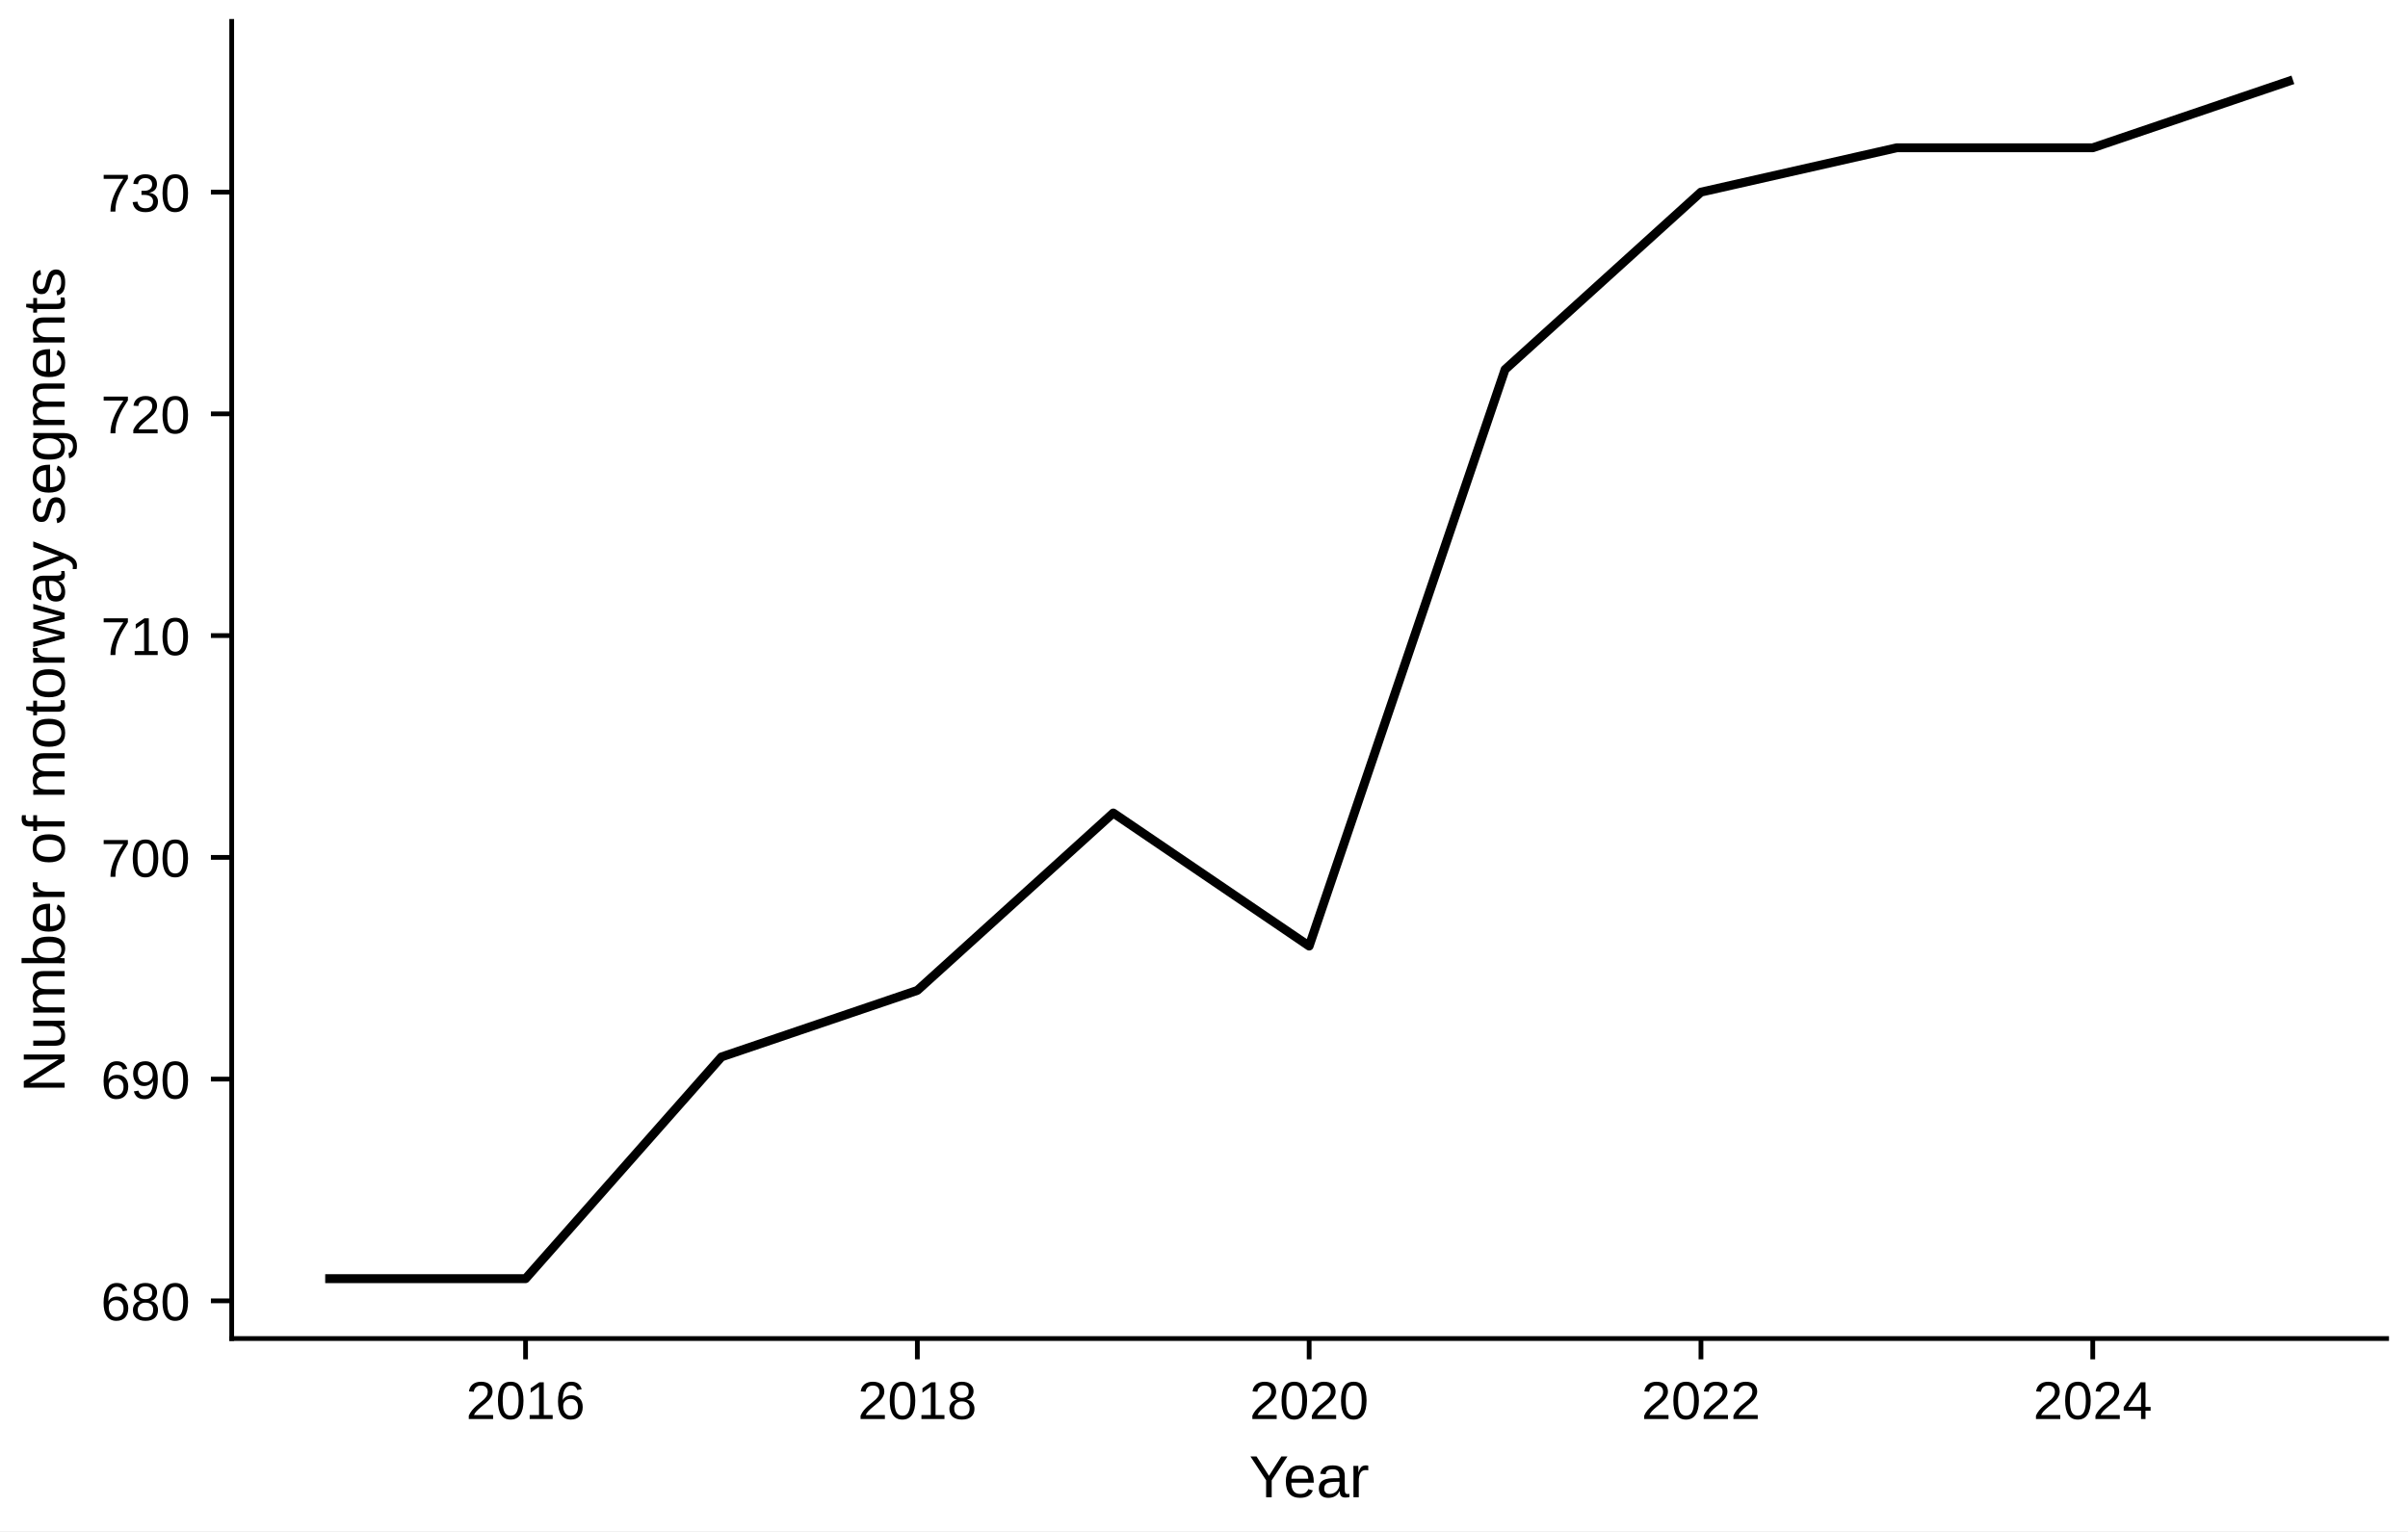
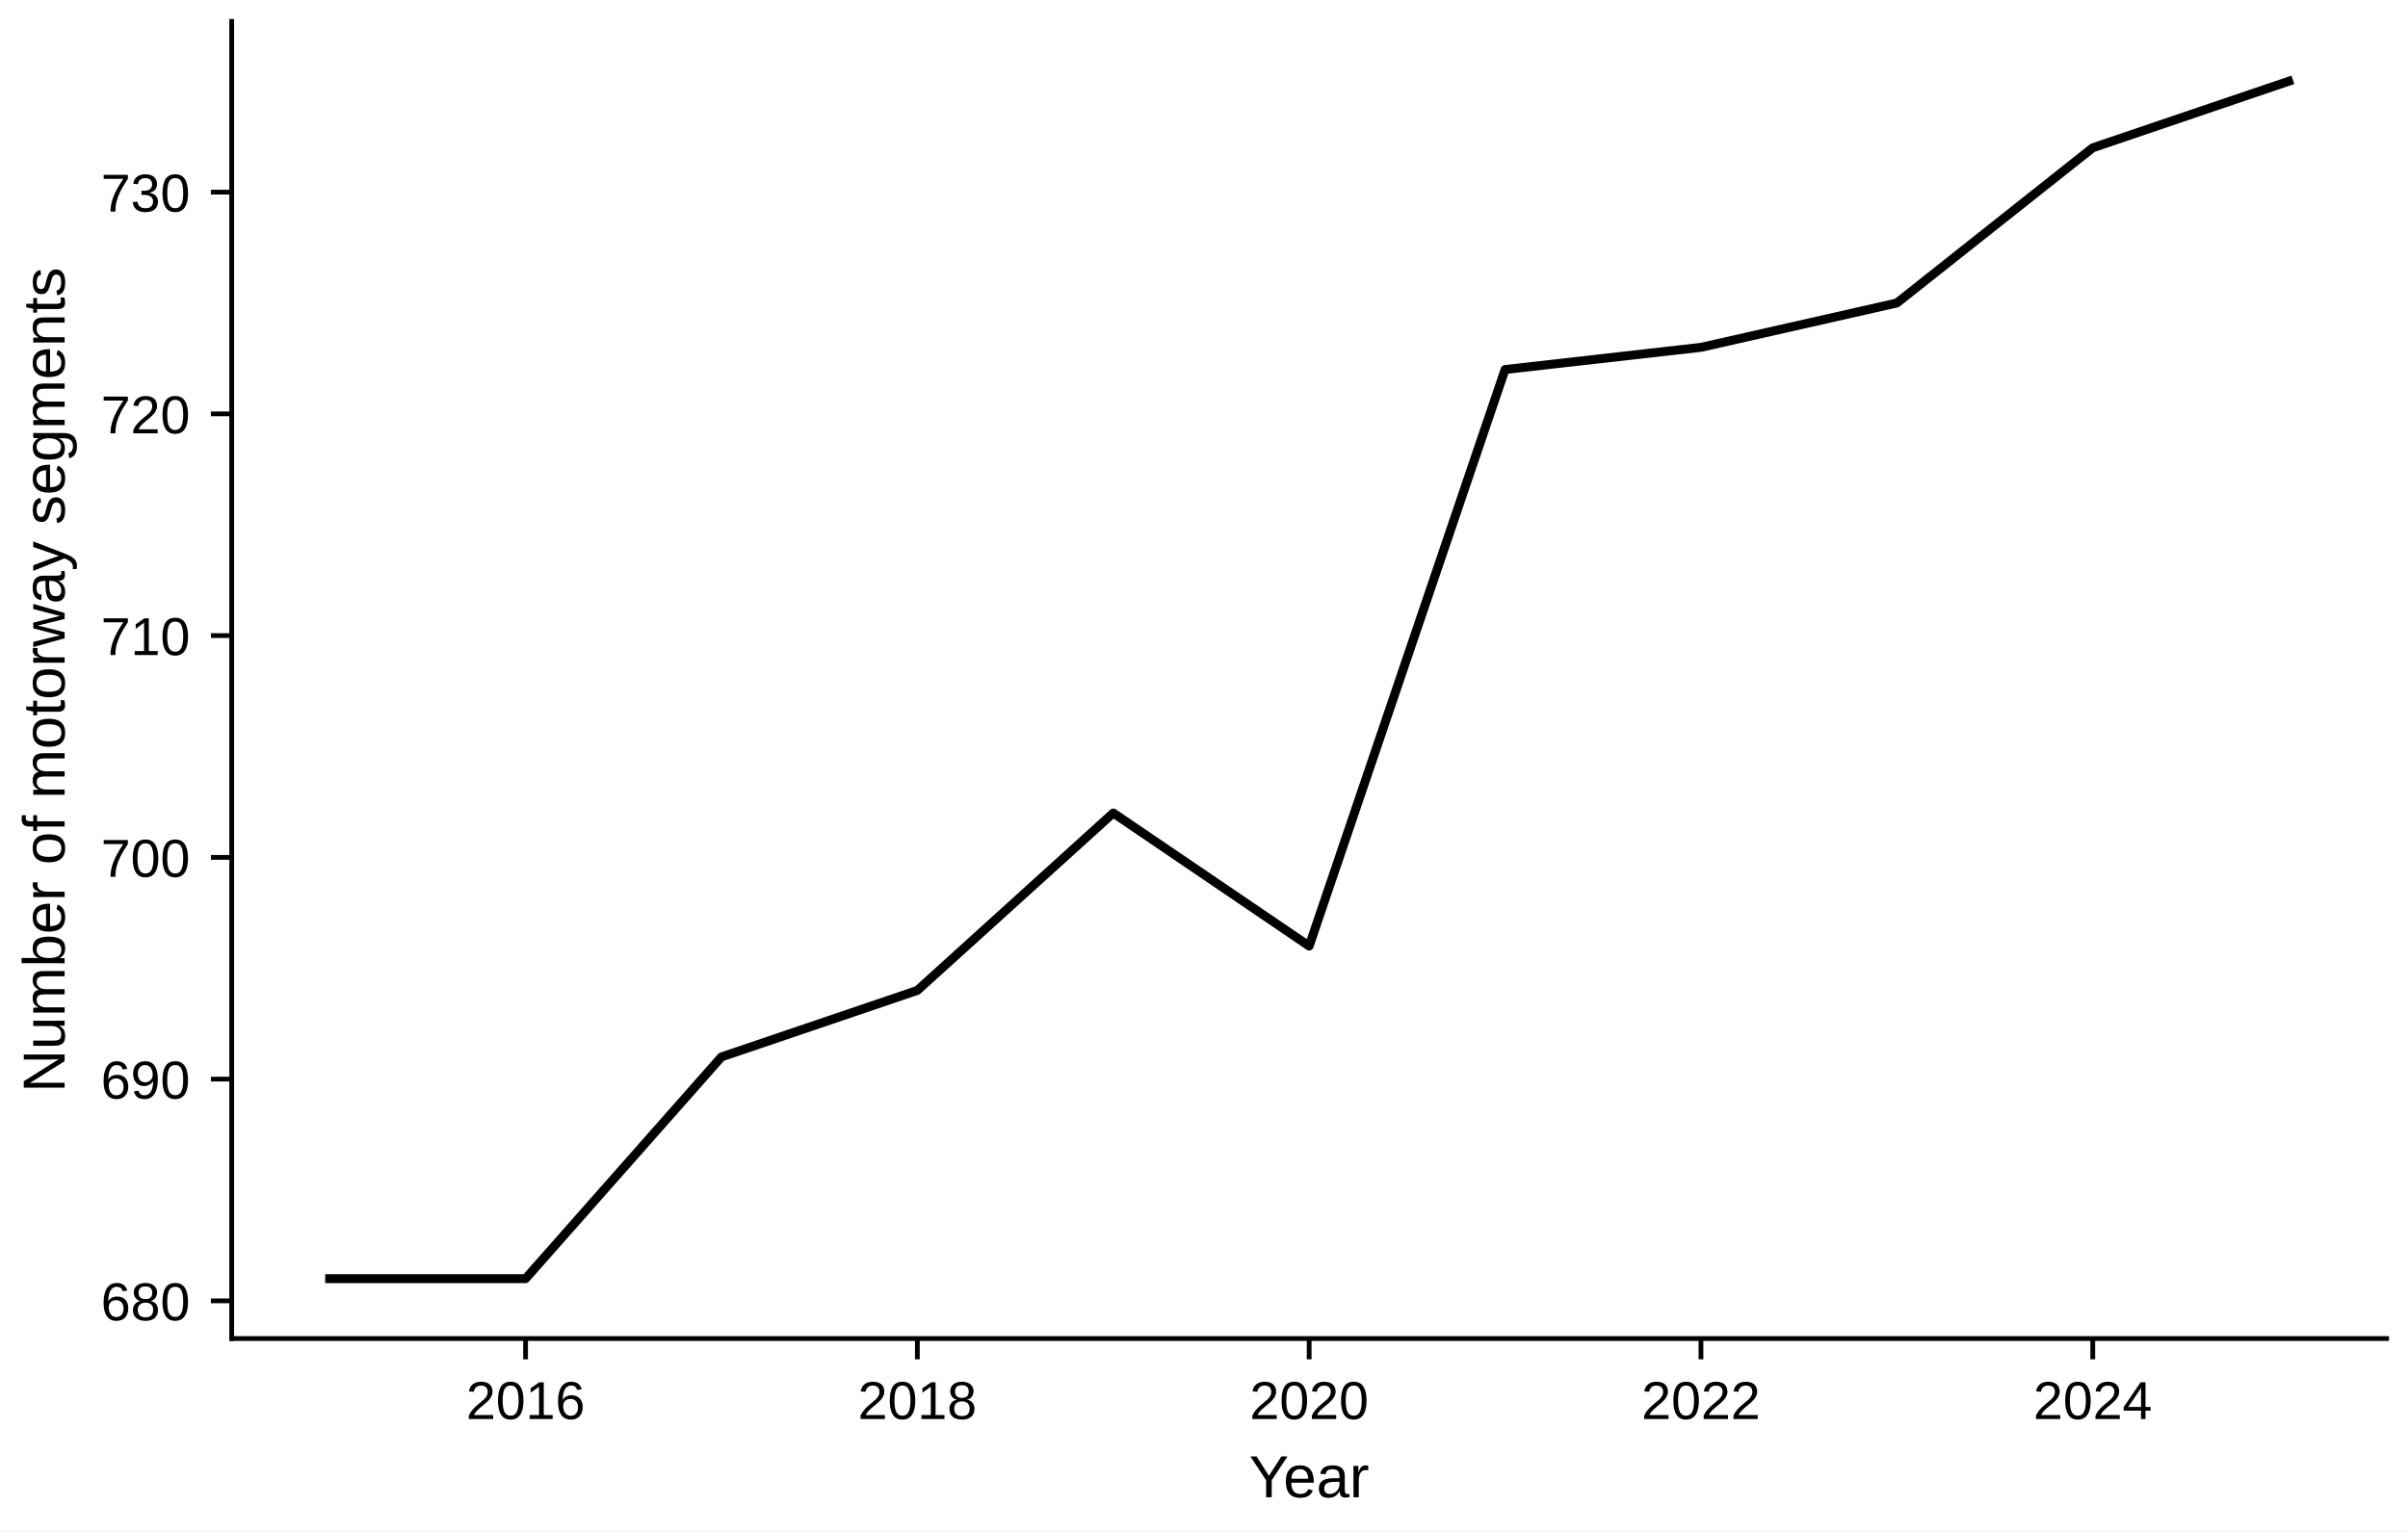
<svg xmlns="http://www.w3.org/2000/svg" xmlns:xlink="http://www.w3.org/1999/xlink" width="405.299pt" height="257.791pt" viewBox="0 0 405.299 257.791" version="1.1">
  <defs>
    <style type="text/css">*{stroke-linejoin: round; stroke-linecap: butt}</style>
  </defs>
  <g id="figure_1">
    <g id="patch_1">
      <path d="M 0 257.791  L 405.299 257.791  L 405.299 0  L 0 0  z " style="fill: #ffffff" />
    </g>
    <g id="axes_1">
      <g id="patch_2">
        <path d="M 38.999 225.36  L 401.699 225.36  L 401.699 3.6  L 38.999 3.6  z " style="fill: #ffffff" />
      </g>
      <g id="matplotlib.axis_1">
        <g id="xtick_1">
          <g id="line2d_1">
            <defs>
-               <path id="md503d52f67" d="M 0 0  L 0 3.5  " style="stroke: #000000; stroke-width: 0.8" />
+               <path id="mdff78a69c2" d="M 0 0  L 0 3.5  " style="stroke: #000000; stroke-width: 0.8" />
            </defs>
            <g>
-               <use xlink:href="#md503d52f67" x="88.459" y="225.36" style="stroke: #000000; stroke-width: 0.8" />
+               <use xlink:href="#mdff78a69c2" x="88.459" y="225.36" style="stroke: #000000; stroke-width: 0.8" />
            </g>
          </g>
          <g id="text_1">
            <text style="font-size: 9px; font-family: 'Arial', 'Helvetica', 'DejaVu Sans', sans-serif; text-anchor: middle" x="88.459" y="238.912" transform="rotate(-0 88.45858 238.9122)">2016</text>
          </g>
        </g>
        <g id="xtick_2">
          <g id="line2d_2">
            <g>
-               <use xlink:href="#md503d52f67" x="154.404" y="225.36" style="stroke: #000000; stroke-width: 0.8" />
+               <use xlink:href="#mdff78a69c2" x="154.404" y="225.36" style="stroke: #000000; stroke-width: 0.8" />
            </g>
          </g>
          <g id="text_2">
            <text style="font-size: 9px; font-family: 'Arial', 'Helvetica', 'DejaVu Sans', sans-serif; text-anchor: middle" x="154.404" y="238.912" transform="rotate(-0 154.404 238.9122)">2018</text>
          </g>
        </g>
        <g id="xtick_3">
          <g id="line2d_3">
            <g>
-               <use xlink:href="#md503d52f67" x="220.349" y="225.36" style="stroke: #000000; stroke-width: 0.8" />
+               <use xlink:href="#mdff78a69c2" x="220.349" y="225.36" style="stroke: #000000; stroke-width: 0.8" />
            </g>
          </g>
          <g id="text_3">
            <text style="font-size: 9px; font-family: 'Arial', 'Helvetica', 'DejaVu Sans', sans-serif; text-anchor: middle" x="220.349" y="238.912" transform="rotate(-0 220.3495 238.9122)">2020</text>
          </g>
        </g>
        <g id="xtick_4">
          <g id="line2d_4">
            <g>
-               <use xlink:href="#md503d52f67" x="286.295" y="225.36" style="stroke: #000000; stroke-width: 0.8" />
+               <use xlink:href="#mdff78a69c2" x="286.295" y="225.36" style="stroke: #000000; stroke-width: 0.8" />
            </g>
          </g>
          <g id="text_4">
            <text style="font-size: 9px; font-family: 'Arial', 'Helvetica', 'DejaVu Sans', sans-serif; text-anchor: middle" x="286.295" y="238.912" transform="rotate(-0 286.2949 238.9122)">2022</text>
          </g>
        </g>
        <g id="xtick_5">
          <g id="line2d_5">
            <g>
-               <use xlink:href="#md503d52f67" x="352.24" y="225.36" style="stroke: #000000; stroke-width: 0.8" />
+               <use xlink:href="#mdff78a69c2" x="352.24" y="225.36" style="stroke: #000000; stroke-width: 0.8" />
            </g>
          </g>
          <g id="text_5">
            <text style="font-size: 9px; font-family: 'Arial', 'Helvetica', 'DejaVu Sans', sans-serif; text-anchor: middle" x="352.24" y="238.912" transform="rotate(-0 352.2404 238.9122)">2024</text>
          </g>
        </g>
        <g id="text_6">
          <text style="font-size: 10px; font-family: 'Arial', 'Helvetica', 'DejaVu Sans', sans-serif; text-anchor: middle" x="220.349" y="252.087" transform="rotate(-0 220.3495 252.0866)">Year</text>
        </g>
      </g>
      <g id="matplotlib.axis_2">
        <g id="ytick_1">
          <g id="line2d_6">
            <defs>
-               <path id="m38252a286b" d="M 0 0  L -3.5 0  " style="stroke: #000000; stroke-width: 0.8" />
+               <path id="m6b171ca1d5" d="M 0 0  L -3.5 0  " style="stroke: #000000; stroke-width: 0.8" />
            </defs>
            <g>
-               <use xlink:href="#m38252a286b" x="38.999" y="219.013" style="stroke: #000000; stroke-width: 0.8" />
+               <use xlink:href="#m6b171ca1d5" x="38.999" y="219.013" style="stroke: #000000; stroke-width: 0.8" />
            </g>
          </g>
          <g id="text_7">
            <text style="font-size: 9px; font-family: 'Arial', 'Helvetica', 'DejaVu Sans', sans-serif; text-anchor: end" x="31.999" y="222.289" transform="rotate(-0 31.99949 222.2895)">680</text>
          </g>
        </g>
        <g id="ytick_2">
          <g id="line2d_7">
            <g>
-               <use xlink:href="#m38252a286b" x="38.999" y="181.68" style="stroke: #000000; stroke-width: 0.8" />
+               <use xlink:href="#m6b171ca1d5" x="38.999" y="181.68" style="stroke: #000000; stroke-width: 0.8" />
            </g>
          </g>
          <g id="text_8">
            <text style="font-size: 9px; font-family: 'Arial', 'Helvetica', 'DejaVu Sans', sans-serif; text-anchor: end" x="31.999" y="184.956" transform="rotate(-0 31.99949 184.9561)">690</text>
          </g>
        </g>
        <g id="ytick_3">
          <g id="line2d_8">
            <g>
-               <use xlink:href="#m38252a286b" x="38.999" y="144.347" style="stroke: #000000; stroke-width: 0.8" />
+               <use xlink:href="#m6b171ca1d5" x="38.999" y="144.347" style="stroke: #000000; stroke-width: 0.8" />
            </g>
          </g>
          <g id="text_9">
            <text style="font-size: 9px; font-family: 'Arial', 'Helvetica', 'DejaVu Sans', sans-serif; text-anchor: end" x="31.999" y="147.623" transform="rotate(-0 31.99949 147.6228)">700</text>
          </g>
        </g>
        <g id="ytick_4">
          <g id="line2d_9">
            <g>
-               <use xlink:href="#m38252a286b" x="38.999" y="107.013" style="stroke: #000000; stroke-width: 0.8" />
+               <use xlink:href="#m6b171ca1d5" x="38.999" y="107.013" style="stroke: #000000; stroke-width: 0.8" />
            </g>
          </g>
          <g id="text_10">
            <text style="font-size: 9px; font-family: 'Arial', 'Helvetica', 'DejaVu Sans', sans-serif; text-anchor: end" x="31.999" y="110.289" transform="rotate(-0 31.99949 110.2895)">710</text>
          </g>
        </g>
        <g id="ytick_5">
          <g id="line2d_10">
            <g>
-               <use xlink:href="#m38252a286b" x="38.999" y="69.68" style="stroke: #000000; stroke-width: 0.8" />
+               <use xlink:href="#m6b171ca1d5" x="38.999" y="69.68" style="stroke: #000000; stroke-width: 0.8" />
            </g>
          </g>
          <g id="text_11">
            <text style="font-size: 9px; font-family: 'Arial', 'Helvetica', 'DejaVu Sans', sans-serif; text-anchor: end" x="31.999" y="72.956" transform="rotate(-0 31.99949 72.95612)">720</text>
          </g>
        </g>
        <g id="ytick_6">
          <g id="line2d_11">
            <g>
-               <use xlink:href="#m38252a286b" x="38.999" y="32.347" style="stroke: #000000; stroke-width: 0.8" />
+               <use xlink:href="#m6b171ca1d5" x="38.999" y="32.347" style="stroke: #000000; stroke-width: 0.8" />
            </g>
          </g>
          <g id="text_12">
            <text style="font-size: 9px; font-family: 'Arial', 'Helvetica', 'DejaVu Sans', sans-serif; text-anchor: end" x="31.999" y="35.623" transform="rotate(-0 31.99949 35.62279)">730</text>
          </g>
        </g>
        <g id="text_13">
          <text style="font-size: 10px; font-family: 'Arial', 'Helvetica', 'DejaVu Sans', sans-serif; text-anchor: middle" x="10.88" y="114.48" transform="rotate(-90 10.88027 114.48)">Number of motorway segments</text>
        </g>
      </g>
      <g id="line2d_12">
-         <path d="M 55.486 215.28  L 88.459 215.28  L 121.431 177.947  L 154.404 166.747  L 187.377 136.88  L 220.349 159.28  L 253.322 62.213  L 286.295 32.347  L 319.268 24.88  L 352.24 24.88  L 385.213 13.68  " clip-path="url(#p53c0decf81)" style="fill: none; stroke: #000000; stroke-width: 1.5; stroke-linecap: square" />
+         <path d="M 55.486 215.28  L 88.459 215.28  L 121.431 177.947  L 154.404 166.747  L 187.377 136.88  L 220.349 159.28  L 253.322 62.213  L 286.295 58.48  L 319.268 51.013  L 352.24 24.88  L 385.213 13.68  " clip-path="url(#p5189d0a897)" style="fill: none; stroke: #000000; stroke-width: 1.5; stroke-linecap: square" />
      </g>
      <g id="patch_3">
        <path d="M 38.999 225.36  L 38.999 3.6  " style="fill: none; stroke: #000000; stroke-width: 0.8; stroke-linejoin: miter; stroke-linecap: square" />
      </g>
      <g id="patch_4">
        <path d="M 38.999 225.36  L 401.699 225.36  " style="fill: none; stroke: #000000; stroke-width: 0.8; stroke-linejoin: miter; stroke-linecap: square" />
      </g>
    </g>
  </g>
  <defs>
-     <clipPath id="p53c0decf81">
+     <clipPath id="p5189d0a897">
      <rect x="38.999" y="3.6" width="362.7" height="221.76" />
    </clipPath>
  </defs>
</svg>
